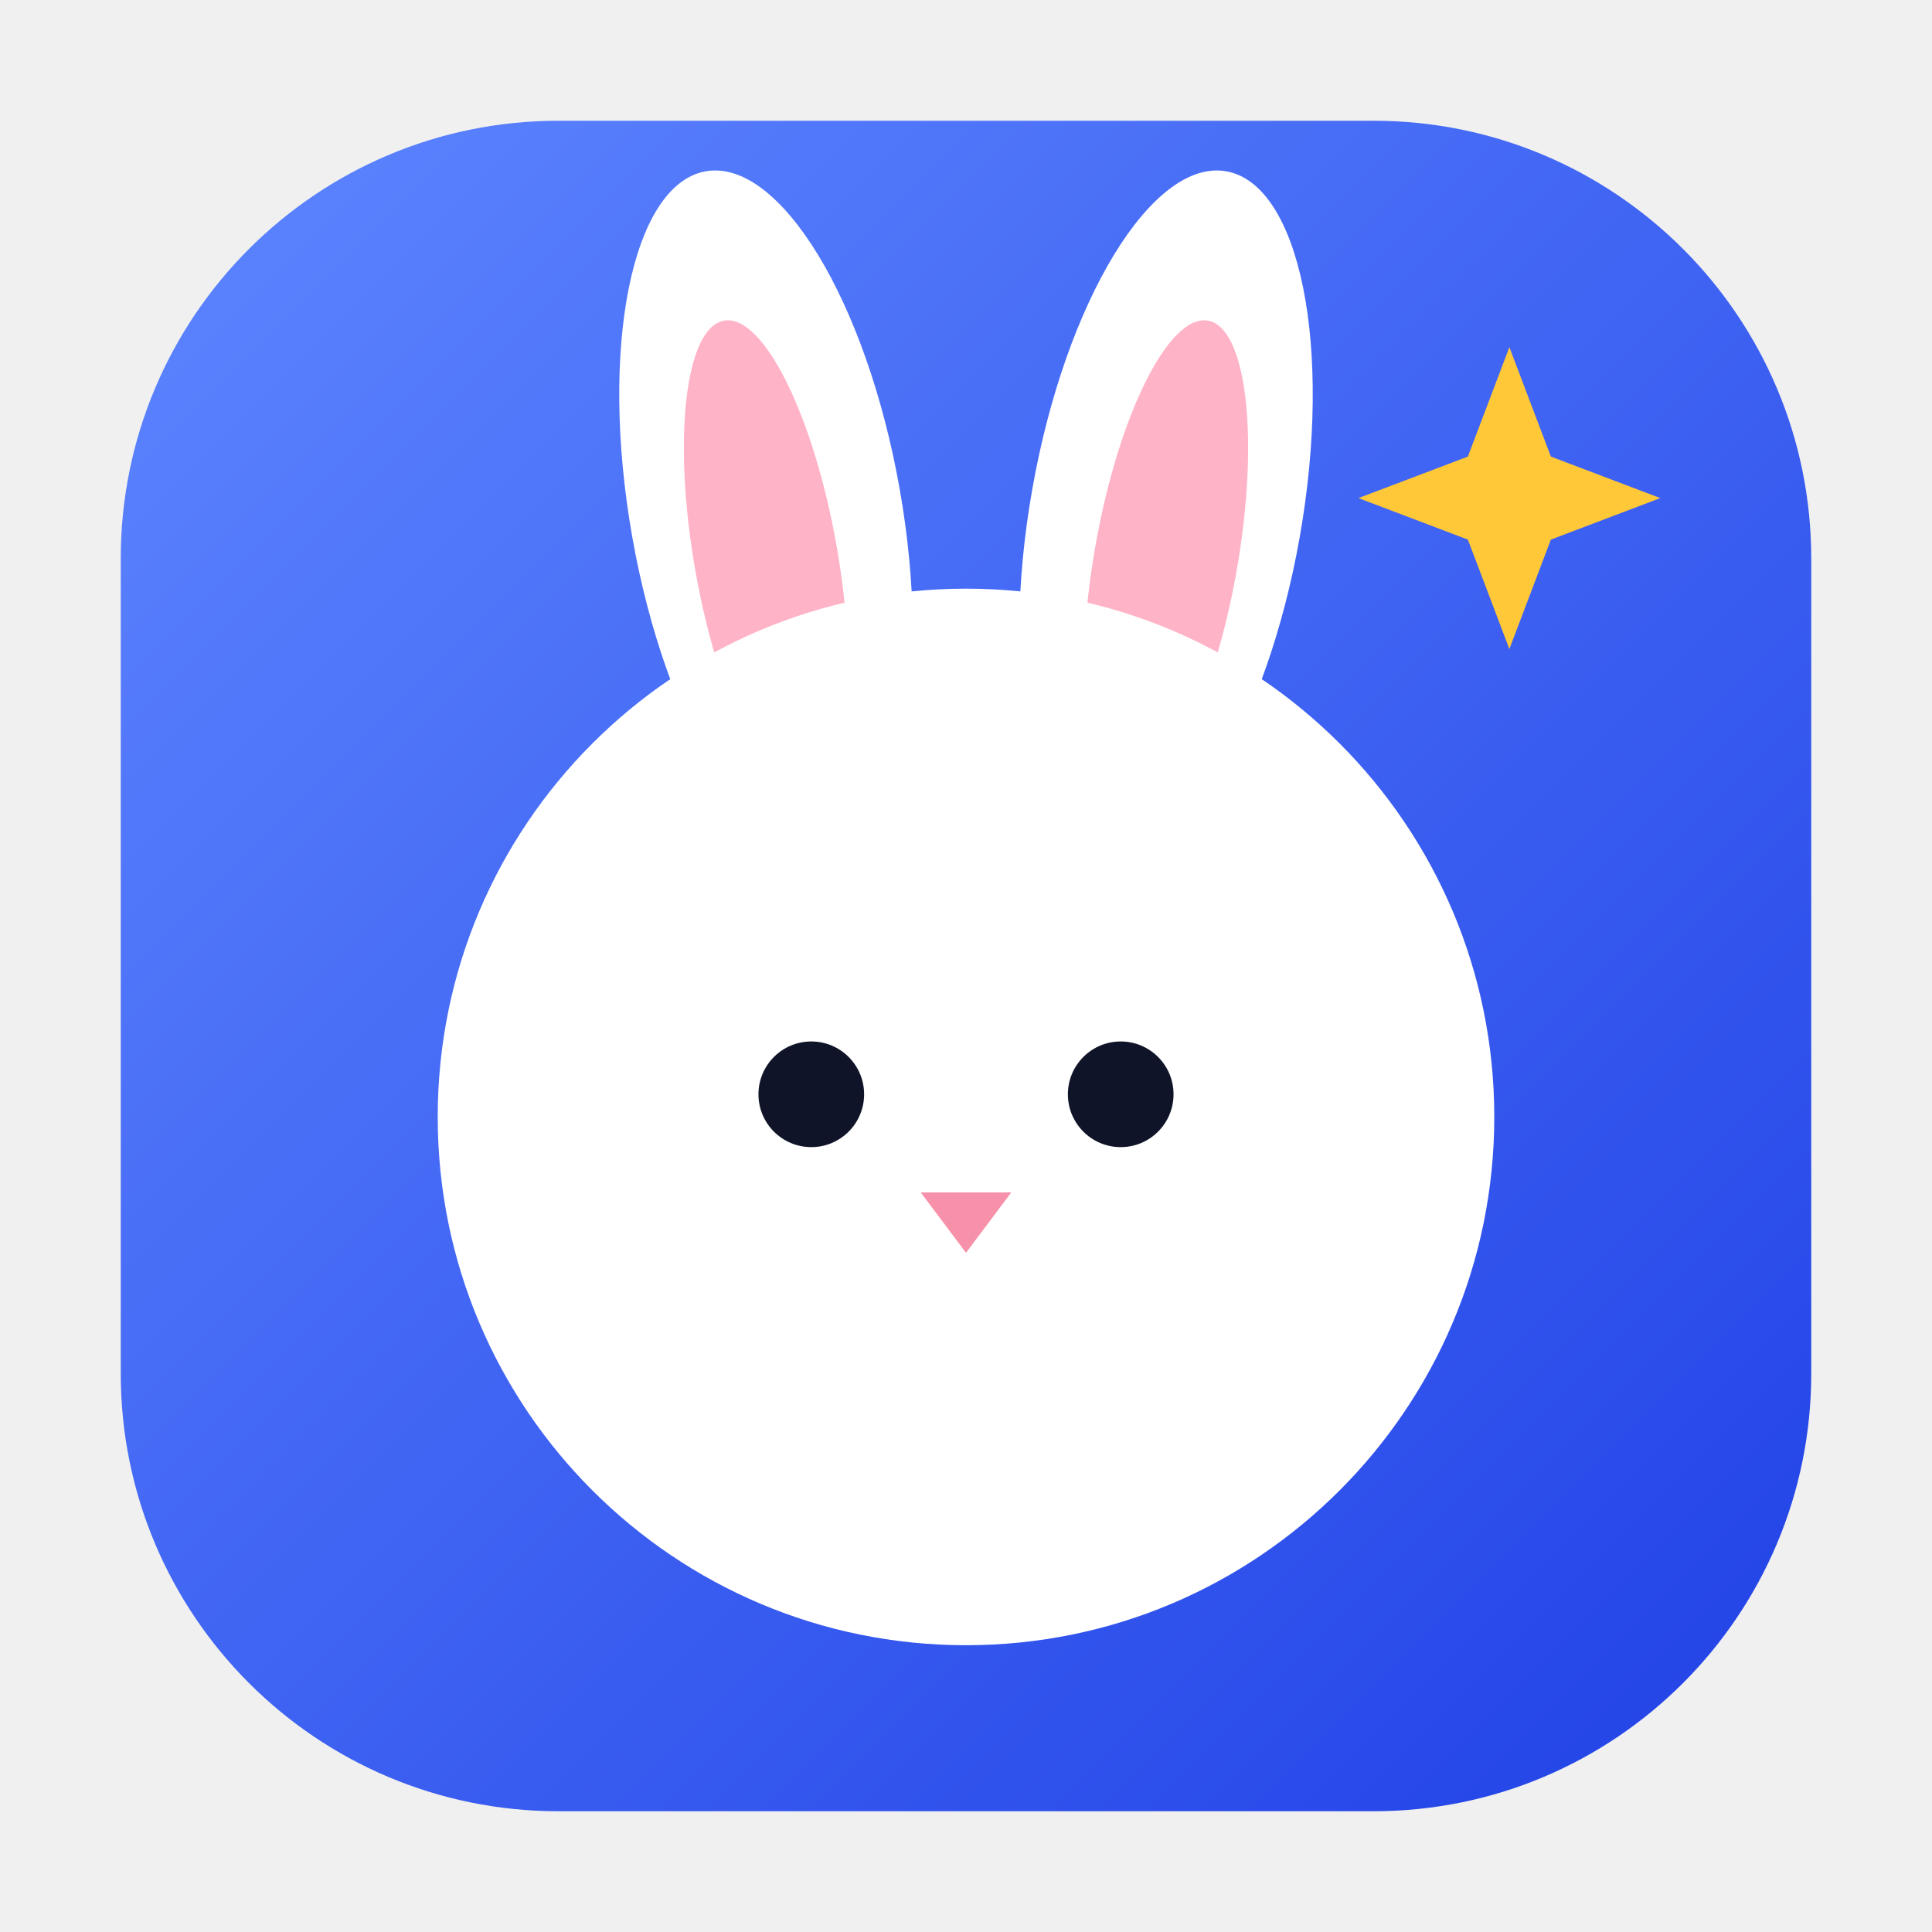
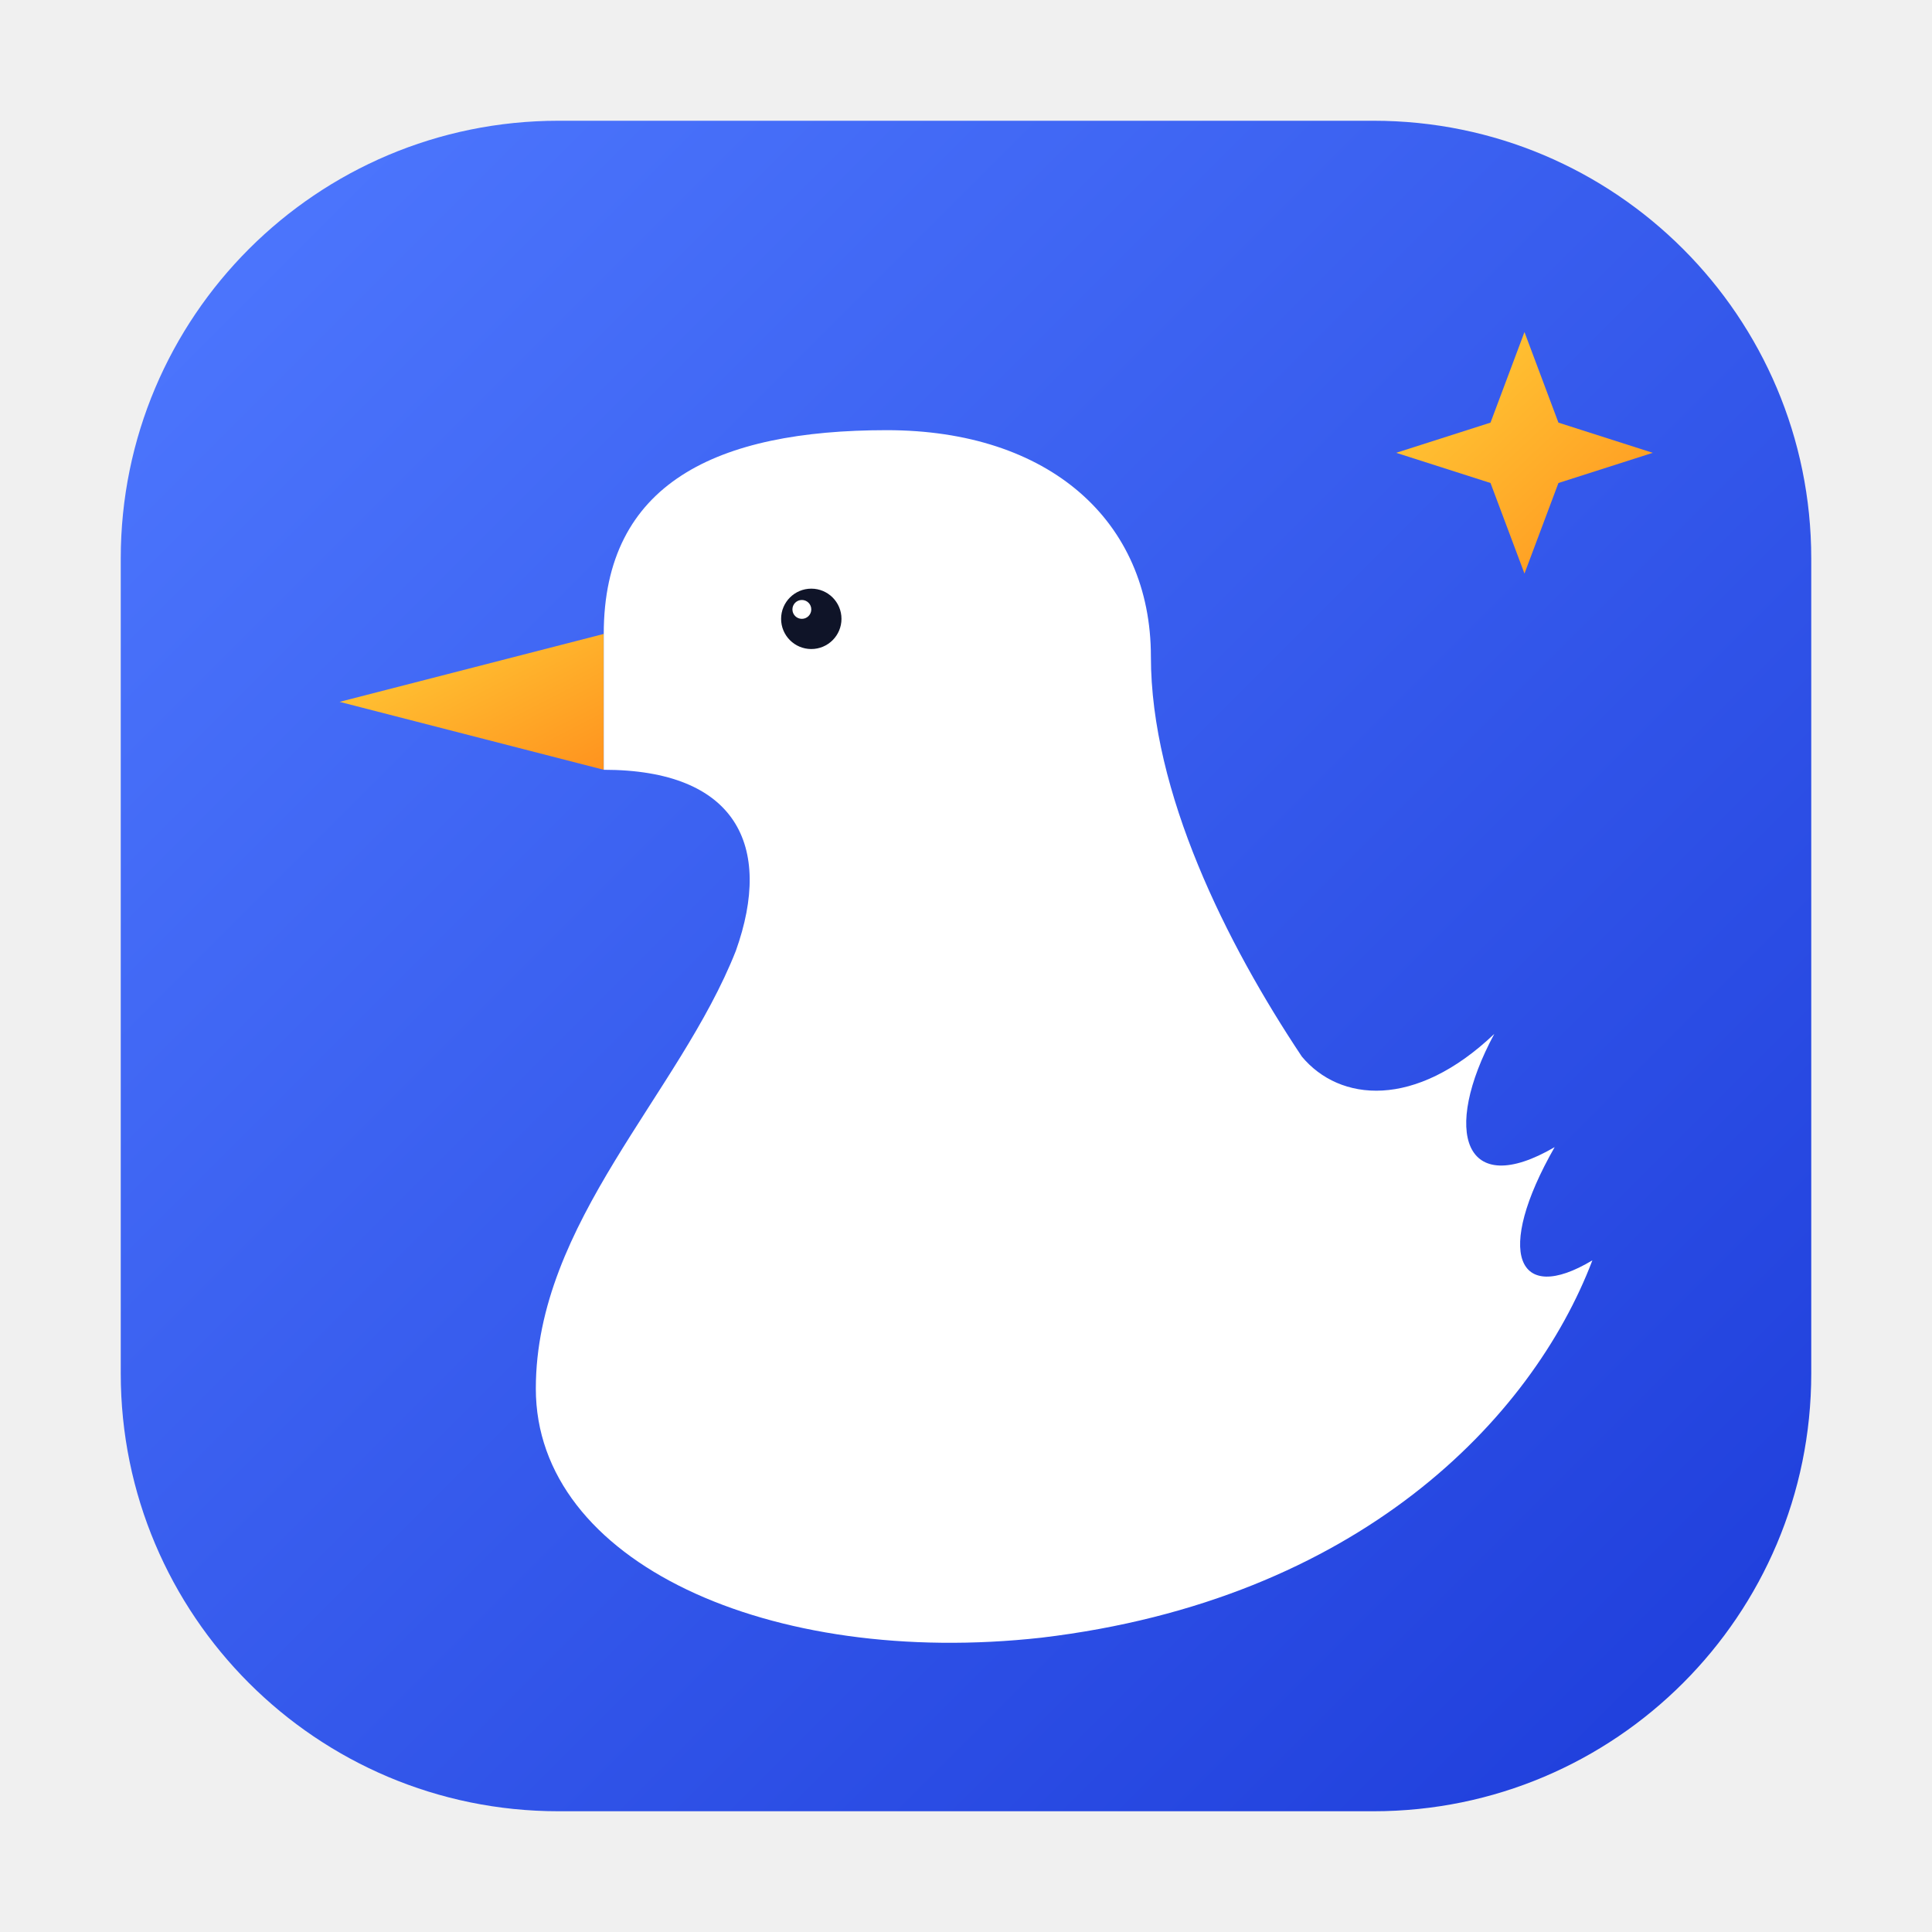
<svg xmlns="http://www.w3.org/2000/svg" width="512" height="512" viewBox="0 0 512 512">
  <defs>
    <linearGradient id="volt" x1="0" y1="0" x2="1" y2="1">
-       <stop offset="0" stop-color="#5E86FF" />
-       <stop offset="1" stop-color="#2141E6" />
+       <stop offset="0" stop-color="#4F79FF" />
+       <stop offset="1" stop-color="#1D3CDA" />
+     </linearGradient>
+     <linearGradient id="spark" x1="0" y1="0" x2="1" y2="1">
+       <stop offset="0" stop-color="#FFCE38" />
+       <stop offset="1" stop-color="#FF931E" />
    </linearGradient>
  </defs>
  <rect x="32" y="32" width="448" height="448" rx="116" fill="url(#volt)" />
-   <ellipse cx="203" cy="136" rx="36" ry="92" fill="#FFFFFF" transform="rotate(-10 203 136)" />
-   <ellipse cx="309" cy="136" rx="36" ry="92" fill="#FFFFFF" transform="rotate(10 309 136)" />
-   <ellipse cx="203" cy="148" rx="19" ry="64" fill="#FFB3C7" transform="rotate(-10 203 148)" />
-   <ellipse cx="309" cy="148" rx="19" ry="64" fill="#FFB3C7" transform="rotate(10 309 148)" />
-   <circle cx="256" cy="296" r="140" fill="#FFFFFF" />
-   <circle cx="215" cy="290" r="14" fill="#0F1428" />
-   <circle cx="297" cy="290" r="14" fill="#0F1428" />
-   <path d="M 244 316 H 268 L 256 332 Z" fill="#F790A9" />
-   <path d="M 400 92 L 411 121 L 440 132 L 411 143 L 400 172 L 389 143 L 360 132 L 389 121 Z" fill="#FFC838" />
+   <g id="z-goose">
+     <path d="M 160 168 L 90 186 L 160 204 Z" fill="url(#spark)" />
+     <path d="       M 160 168       C 160 128, 190 114, 235 114       C 278 114, 305 138, 305 174       C 305 210, 325 250, 345 280       C 355 292, 375 294, 396 274       C 382 300, 388 318, 412 304       C 396 332, 402 346, 422 334       C 406 376, 360 424, 276 434       C 204 442, 142 414, 142 368       C 142 324, 180 290, 195 252       C 205 224, 195 204, 160 204       Z" fill="#FFFFFF" />
+     <circle cx="215" cy="164" r="8" fill="#0F1428" />
+     <circle cx="212.5" cy="161.5" r="2.5" fill="#FFFFFF" />
+     <path d="M 404 88 L 413 112 L 438 120 L 413 128 L 404 152 L 395 128 L 370 120 L 395 112 Z" fill="url(#spark)" />
+   </g>
</svg>
